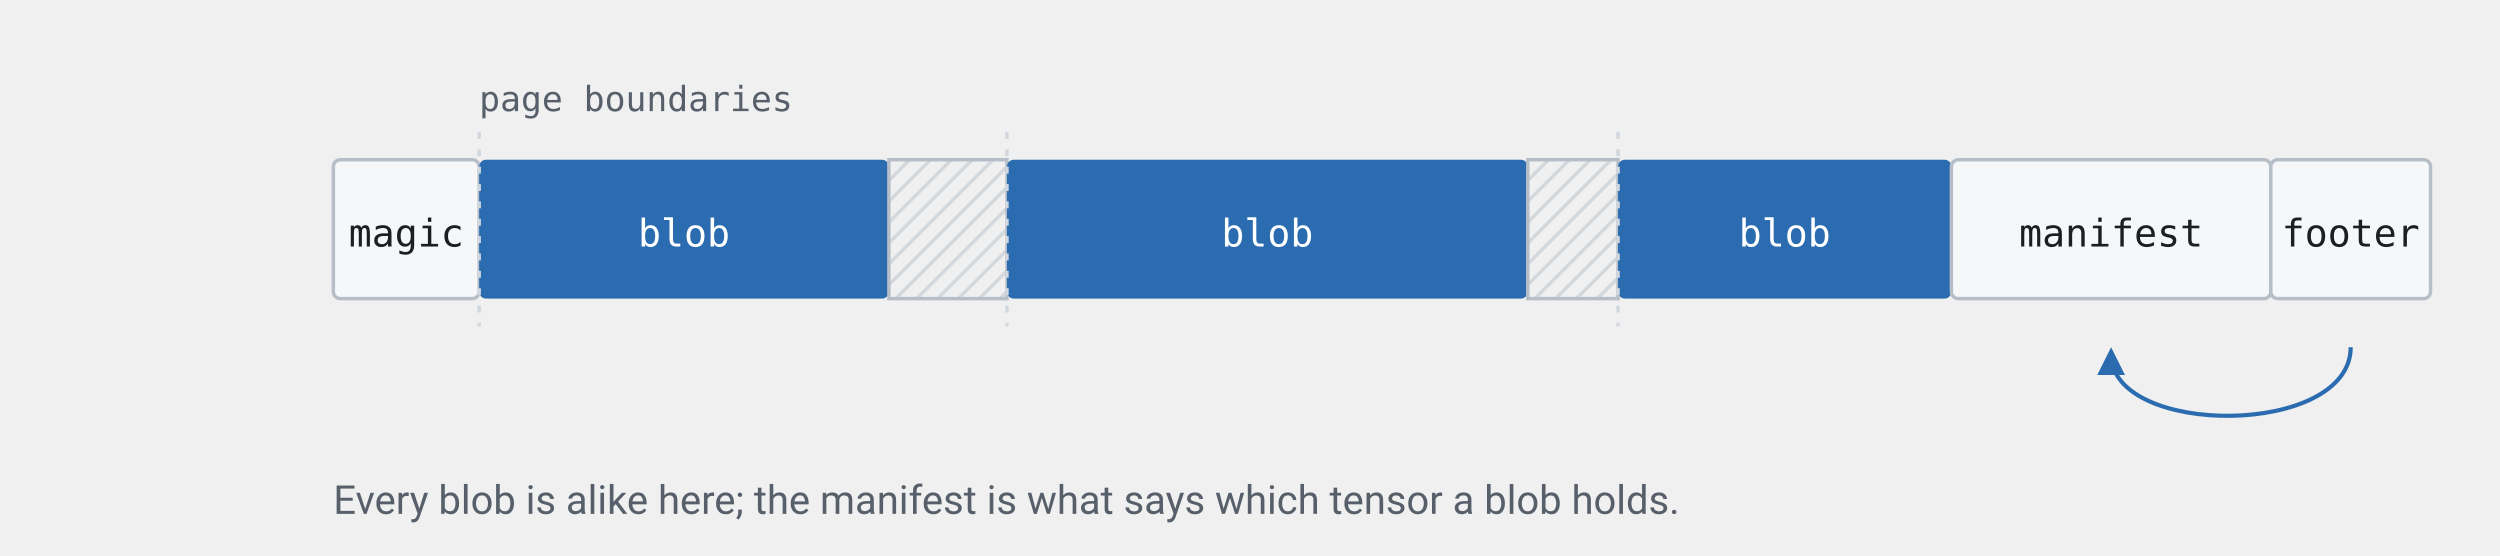
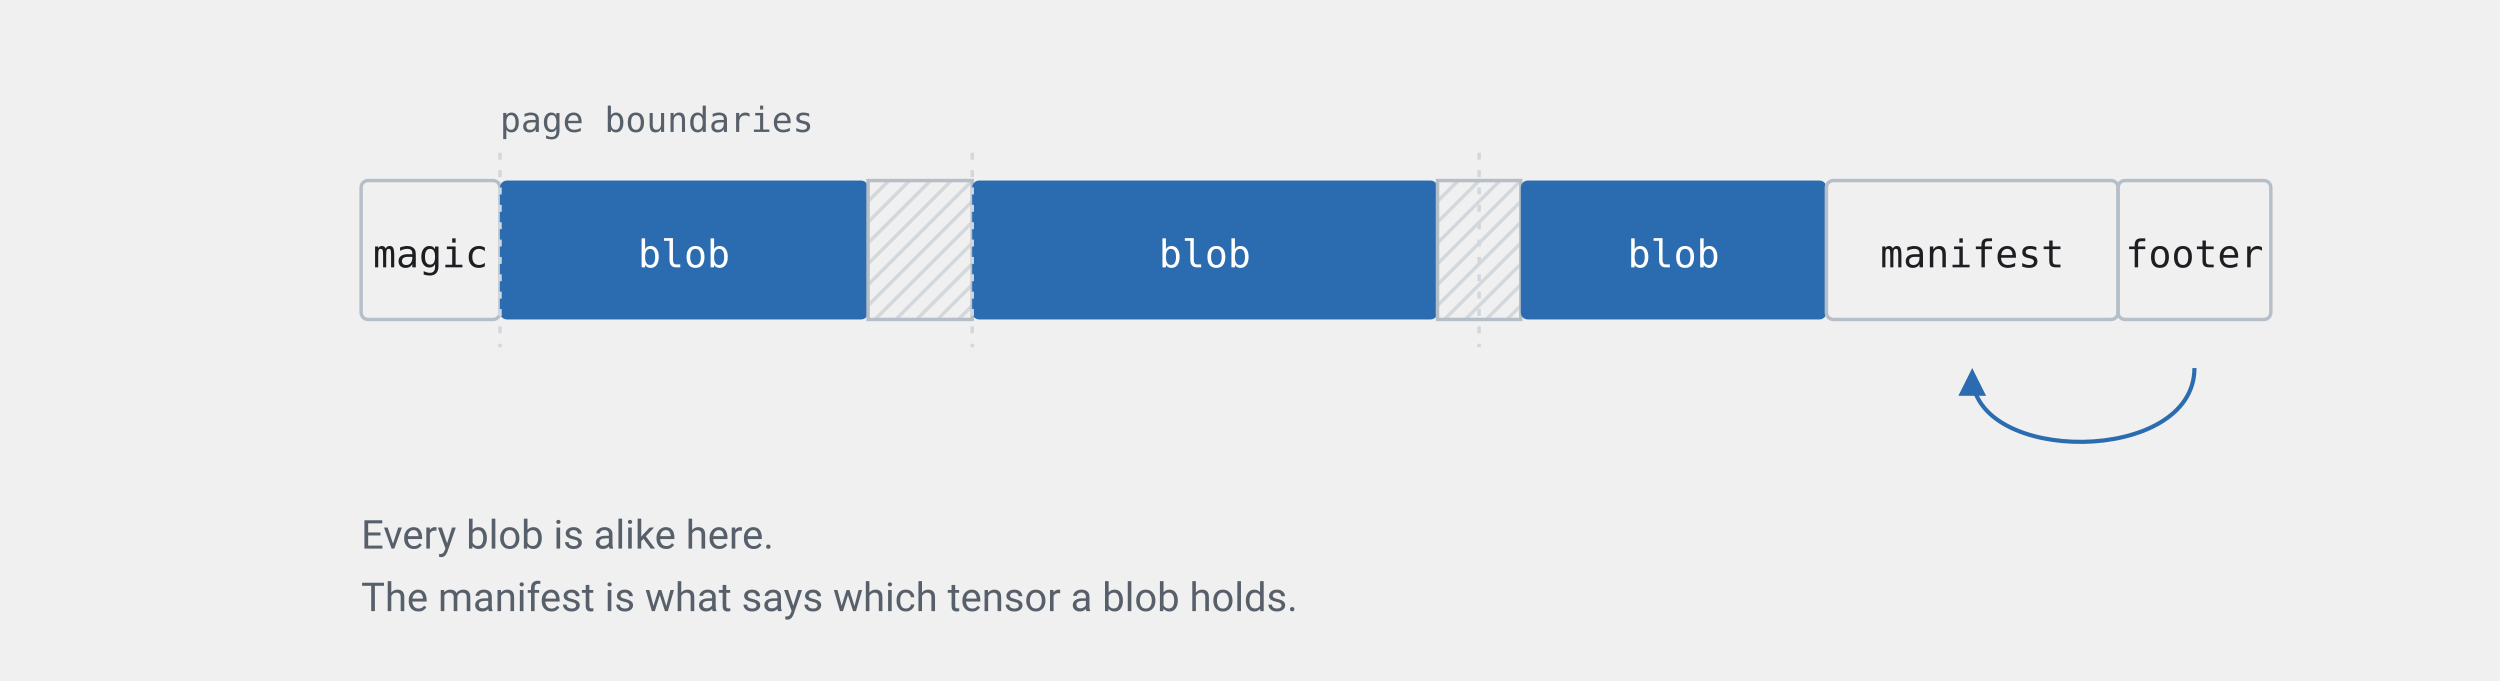
- <svg xmlns="http://www.w3.org/2000/svg" viewBox="0 0 720 160" width="720" height="160" role="img" aria-label="A .zt file: magic bytes, tensor blobs on page boundaries with padding between them, the manifest, and a 40-byte footer that points back at the manifest.">
+ <svg xmlns="http://www.w3.org/2000/svg" viewBox="0 0 720 196" width="720" height="196" role="img" aria-label="A .zt file: magic bytes, blobs on page boundaries with padding between them, the manifest, and a 40-byte footer that points back at the manifest.">
  <style>
    text { font-family: system-ui, -apple-system, "Segoe UI", Roboto, sans-serif; }
    .mono { font-family: ui-monospace, SFMono-Regular, Menlo, Consolas, monospace; }
    .fg { fill: #1c1e21; }
    .dim { fill: #57606a; }
    .rule { stroke: #d0d7de; }
    .edge { stroke: #b6bfc8; }
    .fill-alt { fill: #f6f7f8; }
    .accent { fill: #2b6cb0; }
    .accent-s { stroke: #2b6cb0; }
    .on-accent { fill: #ffffff; }
    .pad { stroke: #b6bfc8; }
    @media (prefers-color-scheme: dark) {
      .fg { fill: #e3e3e3; }
      .dim { fill: #a8a8a8; }
      .rule { stroke: #3a3b3f; }
      .edge { stroke: #4d4e53; }
      .fill-alt { fill: #242526; }
      .accent { fill: #78a9e0; }
      .accent-s { stroke: #78a9e0; }
      .on-accent { fill: #1b1b1d; }
      .pad { stroke: #4d4e53; }
    }
  </style>
-   <rect x="96" y="46" width="42" height="40" rx="2" class="fill-alt edge" stroke-width="1" />
-   <text class="mono fg" x="117.0" y="71" font-size="11" text-anchor="middle">magic</text>
-   <rect class="accent" x="138" y="46" width="118" height="40" rx="2" />
-   <text class="mono on-accent" x="197.0" y="71" font-size="11" text-anchor="middle">blob</text>
-   <clipPath id="p256">
-     <rect x="256" y="46" width="34" height="40" />
+   <rect x="104" y="52" width="40" height="40" rx="2" fill="none" class="edge" stroke-width="1" />
+   <text class="mono fg" x="124.0" y="77.0" font-size="11" text-anchor="middle" xml:space="preserve">magic</text>
+   <rect class="accent" x="144" y="52" width="106" height="40" rx="2" />
+   <text class="mono on-accent" x="197.0" y="77.0" font-size="11" text-anchor="middle" xml:space="preserve">blob</text>
+   <clipPath id="p250">
+     <rect x="250" y="52" width="30" height="40" />
  </clipPath>
-   <g class="pad" stroke-width="1" opacity="0.5" clip-path="url(#p256)">
-     <line x1="216" y1="86" x2="256" y2="46" />
-     <line x1="222" y1="86" x2="262" y2="46" />
-     <line x1="228" y1="86" x2="268" y2="46" />
-     <line x1="234" y1="86" x2="274" y2="46" />
-     <line x1="240" y1="86" x2="280" y2="46" />
-     <line x1="246" y1="86" x2="286" y2="46" />
-     <line x1="252" y1="86" x2="292" y2="46" />
-     <line x1="258" y1="86" x2="298" y2="46" />
-     <line x1="264" y1="86" x2="304" y2="46" />
-     <line x1="270" y1="86" x2="310" y2="46" />
-     <line x1="276" y1="86" x2="316" y2="46" />
-     <line x1="282" y1="86" x2="322" y2="46" />
-     <line x1="288" y1="86" x2="328" y2="46" />
-     <line x1="294" y1="86" x2="334" y2="46" />
-     <line x1="300" y1="86" x2="340" y2="46" />
-     <line x1="306" y1="86" x2="346" y2="46" />
-     <line x1="312" y1="86" x2="352" y2="46" />
-     <line x1="318" y1="86" x2="358" y2="46" />
-     <line x1="324" y1="86" x2="364" y2="46" />
+   <g class="pad" stroke-width="1" opacity="0.5" clip-path="url(#p250)">
+     <line x1="210" y1="92" x2="250" y2="52" />
+     <line x1="216" y1="92" x2="256" y2="52" />
+     <line x1="222" y1="92" x2="262" y2="52" />
+     <line x1="228" y1="92" x2="268" y2="52" />
+     <line x1="234" y1="92" x2="274" y2="52" />
+     <line x1="240" y1="92" x2="280" y2="52" />
+     <line x1="246" y1="92" x2="286" y2="52" />
+     <line x1="252" y1="92" x2="292" y2="52" />
+     <line x1="258" y1="92" x2="298" y2="52" />
+     <line x1="264" y1="92" x2="304" y2="52" />
+     <line x1="270" y1="92" x2="310" y2="52" />
+     <line x1="276" y1="92" x2="316" y2="52" />
+     <line x1="282" y1="92" x2="322" y2="52" />
+     <line x1="288" y1="92" x2="328" y2="52" />
+     <line x1="294" y1="92" x2="334" y2="52" />
+     <line x1="300" y1="92" x2="340" y2="52" />
+     <line x1="306" y1="92" x2="346" y2="52" />
+     <line x1="312" y1="92" x2="352" y2="52" />
+     <line x1="318" y1="92" x2="358" y2="52" />
  </g>
-   <rect x="256" y="46" width="34" height="40" fill="none" class="edge" stroke-width="1" />
-   <rect class="accent" x="290" y="46" width="150" height="40" rx="2" />
-   <text class="mono on-accent" x="365.0" y="71" font-size="11" text-anchor="middle">blob</text>
-   <clipPath id="p440">
-     <rect x="440" y="46" width="26" height="40" />
+   <rect x="250" y="52" width="30" height="40" fill="none" class="edge" stroke-width="1" />
+   <rect class="accent" x="280" y="52" width="134" height="40" rx="2" />
+   <text class="mono on-accent" x="347.0" y="77.0" font-size="11" text-anchor="middle" xml:space="preserve">blob</text>
+   <clipPath id="p414">
+     <rect x="414" y="52" width="24" height="40" />
  </clipPath>
-   <g class="pad" stroke-width="1" opacity="0.5" clip-path="url(#p440)">
-     <line x1="400" y1="86" x2="440" y2="46" />
-     <line x1="406" y1="86" x2="446" y2="46" />
-     <line x1="412" y1="86" x2="452" y2="46" />
-     <line x1="418" y1="86" x2="458" y2="46" />
-     <line x1="424" y1="86" x2="464" y2="46" />
-     <line x1="430" y1="86" x2="470" y2="46" />
-     <line x1="436" y1="86" x2="476" y2="46" />
-     <line x1="442" y1="86" x2="482" y2="46" />
-     <line x1="448" y1="86" x2="488" y2="46" />
-     <line x1="454" y1="86" x2="494" y2="46" />
-     <line x1="460" y1="86" x2="500" y2="46" />
-     <line x1="466" y1="86" x2="506" y2="46" />
-     <line x1="472" y1="86" x2="512" y2="46" />
-     <line x1="478" y1="86" x2="518" y2="46" />
-     <line x1="484" y1="86" x2="524" y2="46" />
-     <line x1="490" y1="86" x2="530" y2="46" />
-     <line x1="496" y1="86" x2="536" y2="46" />
-     <line x1="502" y1="86" x2="542" y2="46" />
+   <g class="pad" stroke-width="1" opacity="0.5" clip-path="url(#p414)">
+     <line x1="374" y1="92" x2="414" y2="52" />
+     <line x1="380" y1="92" x2="420" y2="52" />
+     <line x1="386" y1="92" x2="426" y2="52" />
+     <line x1="392" y1="92" x2="432" y2="52" />
+     <line x1="398" y1="92" x2="438" y2="52" />
+     <line x1="404" y1="92" x2="444" y2="52" />
+     <line x1="410" y1="92" x2="450" y2="52" />
+     <line x1="416" y1="92" x2="456" y2="52" />
+     <line x1="422" y1="92" x2="462" y2="52" />
+     <line x1="428" y1="92" x2="468" y2="52" />
+     <line x1="434" y1="92" x2="474" y2="52" />
+     <line x1="440" y1="92" x2="480" y2="52" />
+     <line x1="446" y1="92" x2="486" y2="52" />
+     <line x1="452" y1="92" x2="492" y2="52" />
+     <line x1="458" y1="92" x2="498" y2="52" />
+     <line x1="464" y1="92" x2="504" y2="52" />
+     <line x1="470" y1="92" x2="510" y2="52" />
+     <line x1="476" y1="92" x2="516" y2="52" />
  </g>
-   <rect x="440" y="46" width="26" height="40" fill="none" class="edge" stroke-width="1" />
-   <rect class="accent" x="466" y="46" width="96" height="40" rx="2" />
-   <text class="mono on-accent" x="514.0" y="71" font-size="11" text-anchor="middle">blob</text>
-   <rect x="562" y="46" width="92" height="40" rx="2" class="fill-alt edge" stroke-width="1" />
-   <text class="mono fg" x="608.0" y="71" font-size="11" text-anchor="middle">manifest</text>
-   <rect x="654" y="46" width="46" height="40" rx="2" class="fill-alt edge" stroke-width="1" />
-   <text class="mono fg" x="677.0" y="71" font-size="11" text-anchor="middle">footer</text>
-   <line class="rule" x1="138" y1="38" x2="138" y2="94" stroke-dasharray="2 3" />
-   <line class="rule" x1="290" y1="38" x2="290" y2="94" stroke-dasharray="2 3" />
-   <line class="rule" x1="466" y1="38" x2="466" y2="94" stroke-dasharray="2 3" />
-   <text class="mono dim" x="138" y="32" font-size="10">page boundaries</text>
-   <path d="M 677.0 100 C 677.0 126, 608.0 126, 608.0 102" fill="none" class="accent-s" stroke-width="1.2" />
-   <path d="M 604.0 108 L 608.0 100 L 612.0 108 Z" class="accent" />
-   <text class="dim" x="96" y="148" font-size="11.5">Every blob is alike here; the manifest is what says which tensor a blob holds.</text>
+   <rect x="414" y="52" width="24" height="40" fill="none" class="edge" stroke-width="1" />
+   <rect class="accent" x="438" y="52" width="88" height="40" rx="2" />
+   <text class="mono on-accent" x="482.0" y="77.0" font-size="11" text-anchor="middle" xml:space="preserve">blob</text>
+   <rect x="526" y="52" width="84" height="40" rx="2" fill="none" class="edge" stroke-width="1" />
+   <text class="mono fg" x="568.0" y="77.0" font-size="11" text-anchor="middle" xml:space="preserve">manifest</text>
+   <rect x="610" y="52" width="44" height="40" rx="2" fill="none" class="edge" stroke-width="1" />
+   <text class="mono fg" x="632.0" y="77.0" font-size="11" text-anchor="middle" xml:space="preserve">footer</text>
+   <line class="rule" x1="144" y1="44" x2="144" y2="100" stroke-dasharray="2 3" />
+   <line class="rule" x1="280" y1="44" x2="280" y2="100" stroke-dasharray="2 3" />
+   <line class="rule" x1="426" y1="44" x2="426" y2="100" stroke-dasharray="2 3" />
+   <text class="mono dim" x="144.0" y="38.0" font-size="10" xml:space="preserve">page boundaries</text>
+   <path d="M 632.0 106 C 632.0 134, 568.0 134, 568.0 108" fill="none" class="accent-s" stroke-width="1.2" />
+   <path d="M 564.0 114 L 568.0 106 L 572.0 114 Z" class="accent" />
+   <text class="dim" x="104.0" y="158.0" font-size="11.5" xml:space="preserve">Every blob is alike here.</text>
+   <text class="dim" x="104.0" y="176.0" font-size="11.5" xml:space="preserve">The manifest is what says which tensor a blob holds.</text>
</svg>
